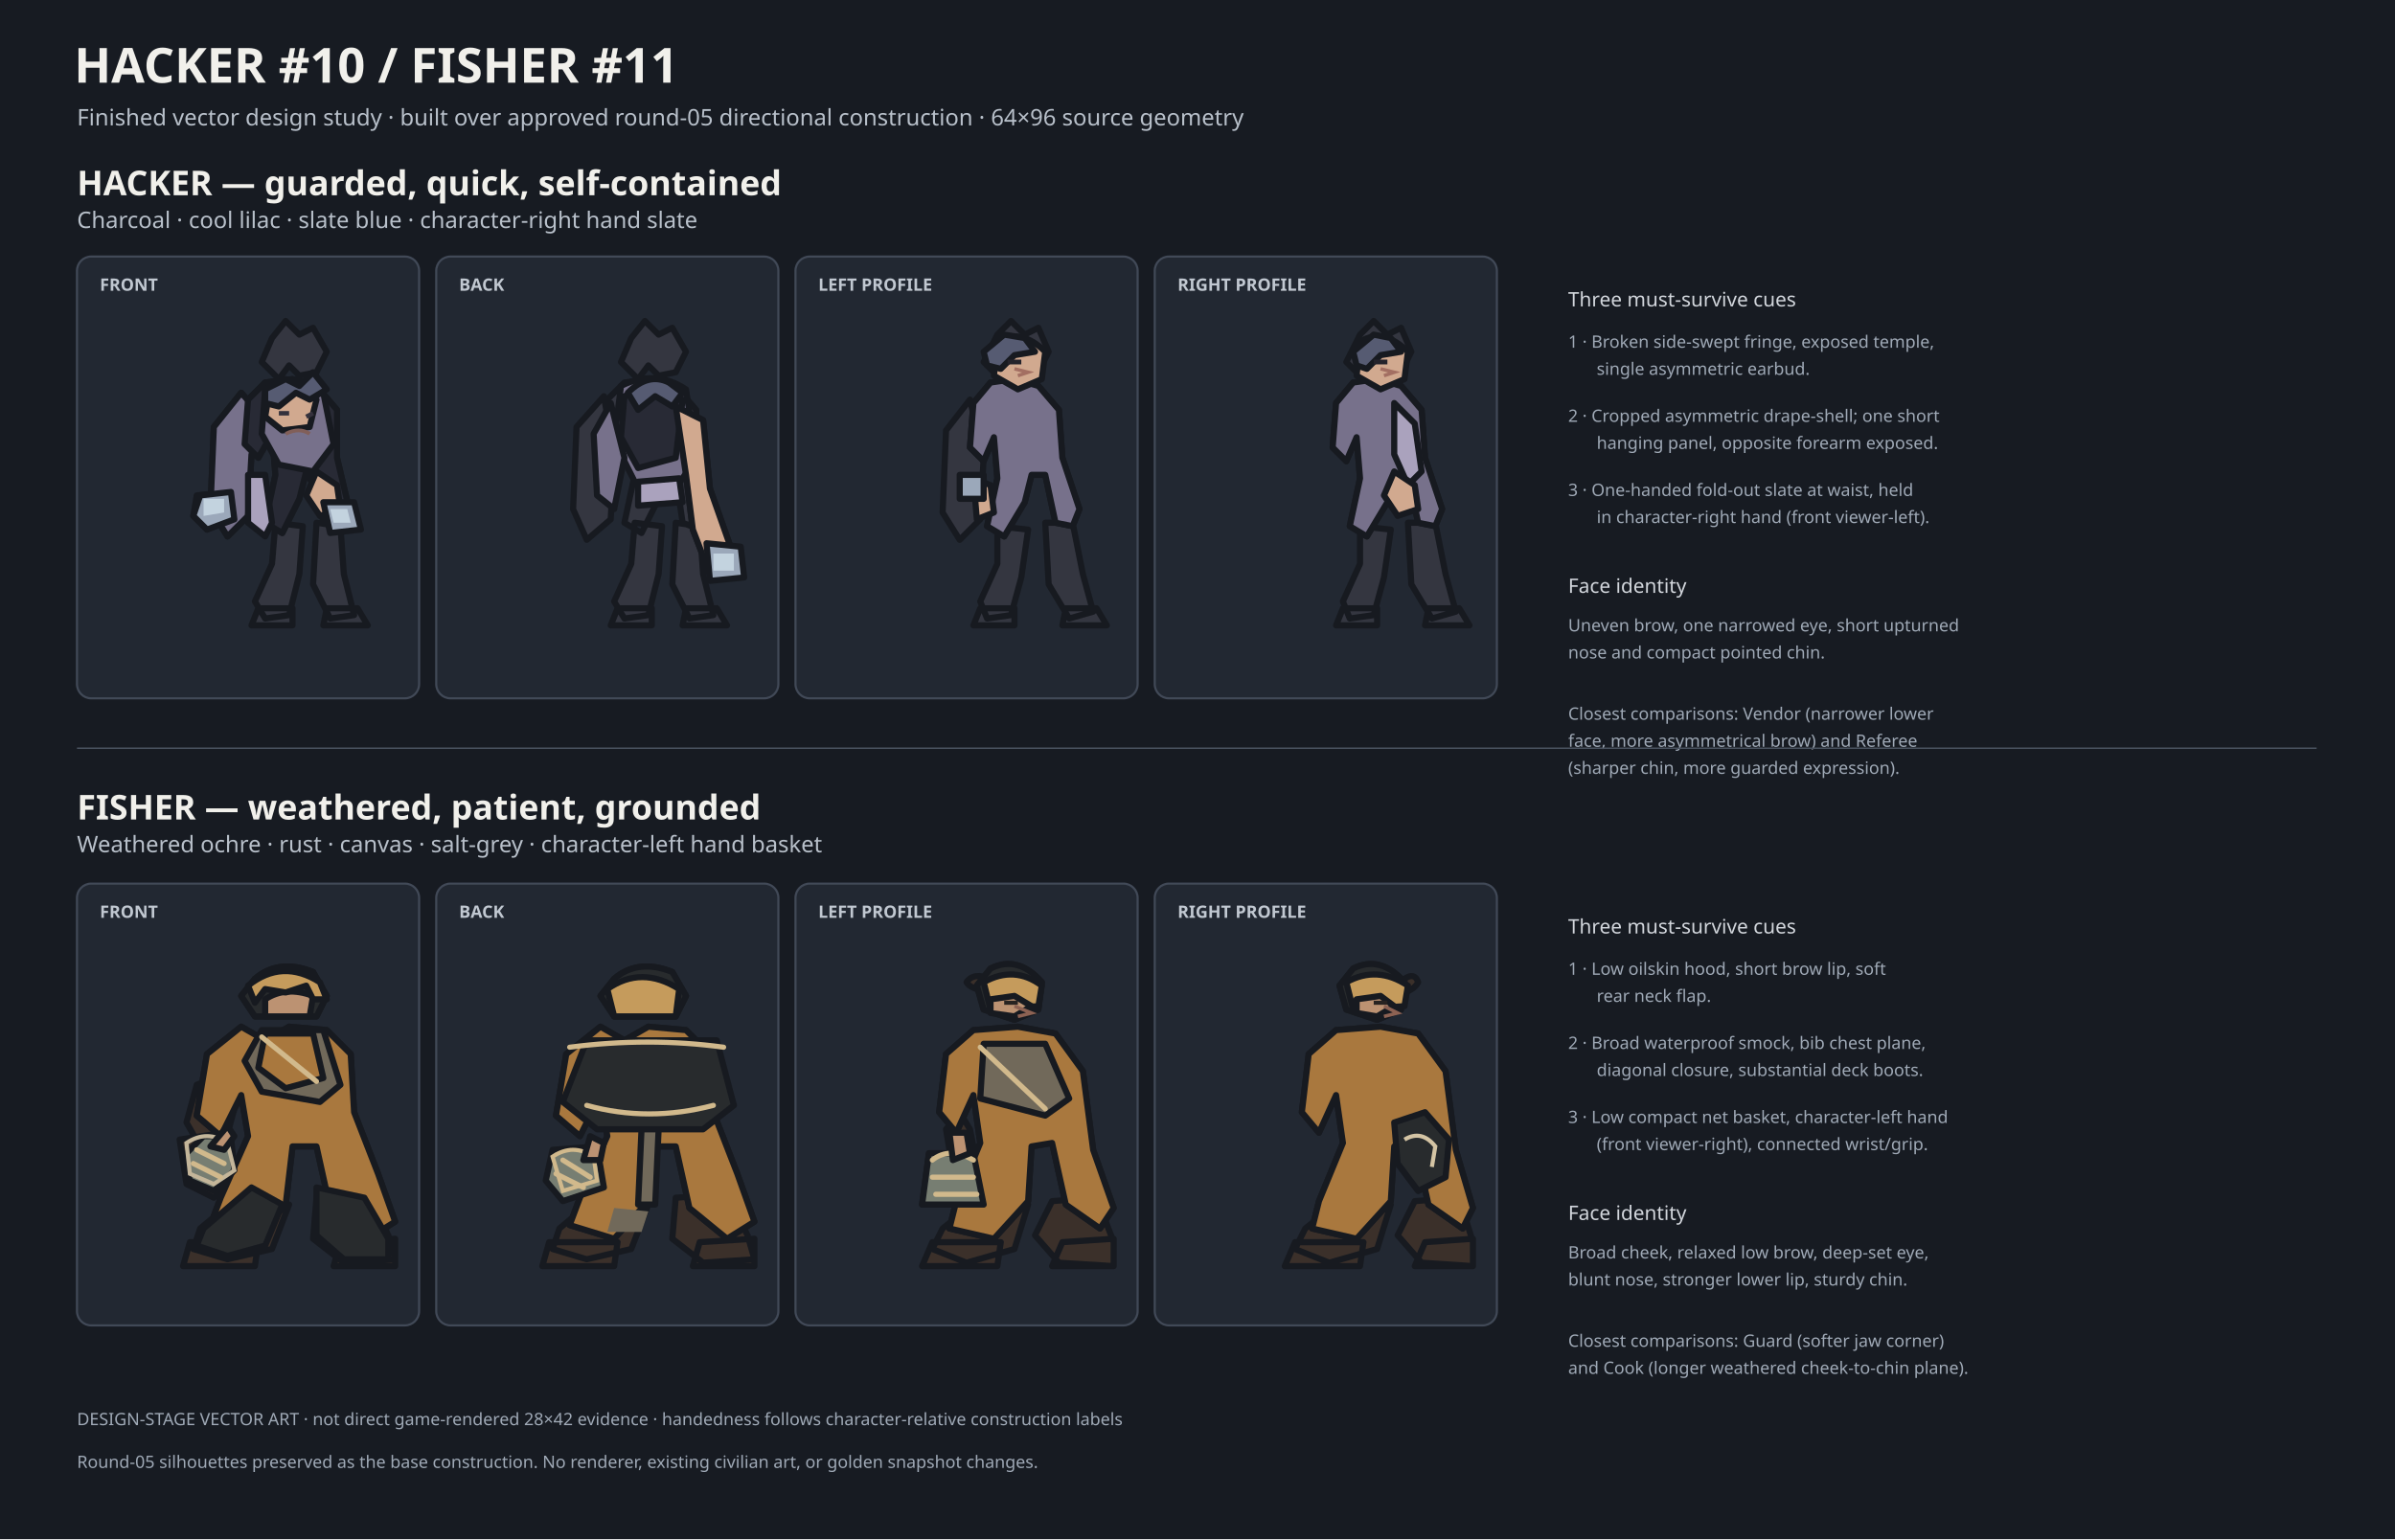
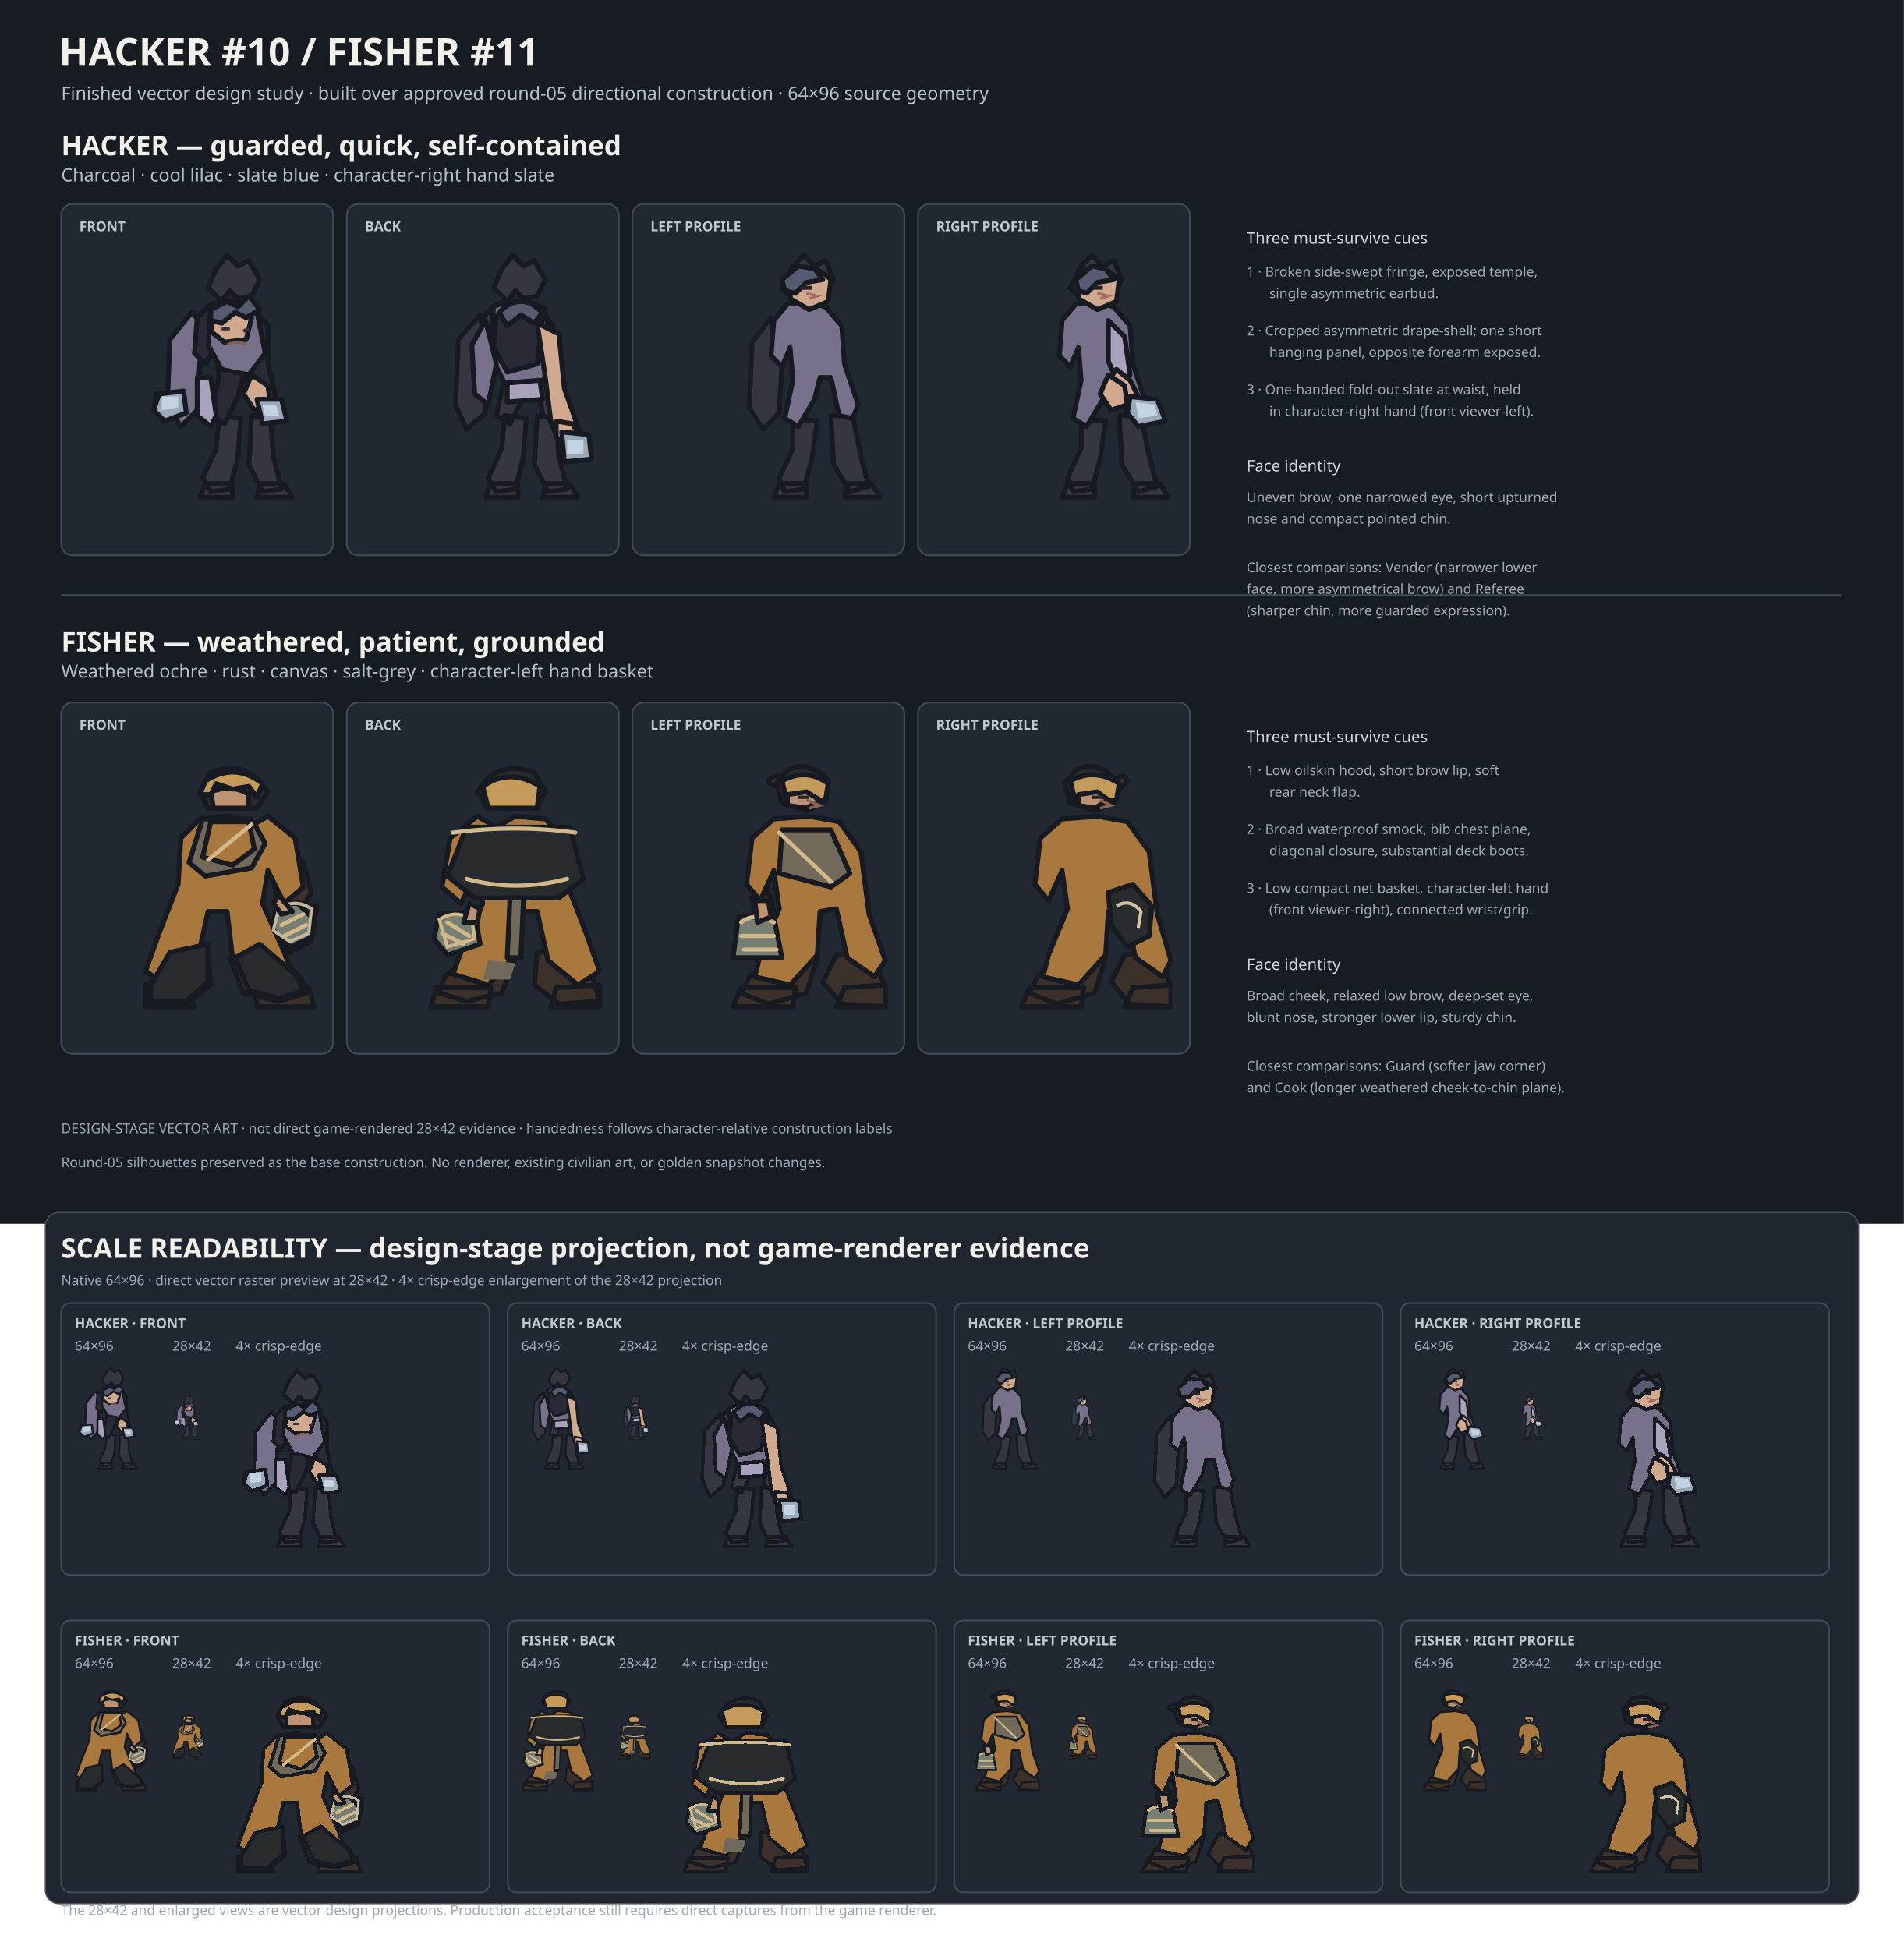
- <svg xmlns="http://www.w3.org/2000/svg" width="1680" height="1080" viewBox="0 0 1680 1080" role="img" aria-labelledby="title desc">
+ <svg xmlns="http://www.w3.org/2000/svg" width="1680" height="1720" viewBox="0 0 1680 1720" role="img" aria-labelledby="title desc">
  <defs>
    <style>
 .bg{fill:#171b22}.panel{fill:#222832;stroke:#414957;stroke-width:1.5}.h{font:700 34px sans-serif;fill:#f1f0eb}.sub{font:16px sans-serif;fill:#b8c0ca}.name{font:700 24px sans-serif;fill:#f1f0eb}.dir{font:700 12px sans-serif;fill:#c1c8d1}.note{font:14px sans-serif;fill:#d2d6dc}.small{font:12px sans-serif;fill:#9fa9b6}
 .ink{stroke:#171a20;stroke-width:1.8;stroke-linejoin:round;stroke-linecap:round}
 .hbody{fill:#343640}.hshell{fill:#77718b}.hlight{fill:#aaa2bd}.hbase{fill:#282a35}.hskin{fill:#d1a98f}.hdeep{fill:#565b72}.hprop{fill:#9ba8ba}.hglass{fill:#c3d3df}
 .fbody{fill:#3b302a}.fshell{fill:#a9783e}.flight{fill:#c59b5c}.fcanvas{fill:#71695a}.fskin{fill:#bc9272}.fdeep{fill:#282b2d}.fprop{fill:#777e72}.fline{fill:none;stroke:#d1b98c;stroke-width:1.5;stroke-linecap:round}
 </style>
    <path id="hFront" d="M27 8 L31 3 35 7 39 5 43 12 40 18 35 19 32 16 29 20 24 15Z M25 21 L20 26 19 39 23 43 27 36 28 48 25 62 30 65 35 55 37 47 40 48 42 62 47 64 50 60 46 43 46 29 40 22 33 20Z M28 62 L36 63 35 77 32 89 25 90 22 85 27 74Z M40 62 L47 63 48 77 51 89 44 90 39 80Z M23 87 L33 87 33 92 21 92Z M43 87 L52 87 55 92 42 92Z M18 24 L10 34 9 58 14 66 20 60 21 42 26 33Z M39 34 L45 40 46 51 41 55 37 47Z M5 54 L14 53 15 61 8 64 4 60Z" />
    <path id="hBack" d="M27 8 L31 3 35 7 39 5 43 12 40 18 35 19 32 16 29 20 24 15Z M25 21 L20 26 19 39 23 43 27 36 28 48 25 62 30 65 35 55 37 47 40 48 42 62 47 64 50 60 46 43 46 29 40 22 33 20Z M28 62 L36 63 35 77 32 89 25 90 22 85 27 74Z M40 62 L47 63 48 77 51 89 44 90 39 80Z M23 87 L33 87 33 92 21 92Z M43 87 L52 87 55 92 42 92Z M19 25 L11 34 10 58 14 67 21 61 22 42Z M40 28 L48 32 50 52 56 69 50 77 45 64 43 48Z" />
    <path id="hLeft" d="M29 7 L33 3 37 7 41 5 44 12 41 18 36 19 33 16 30 20 25 15Z M27 21 L22 27 21 40 25 44 28 37 29 49 26 63 31 66 37 56 39 48 43 48 46 62 51 63 53 58 48 43 47 29 41 22 34 20Z M29 63 L38 64 36 78 33 89 26 90 24 85 29 74Z M43 62 L51 62 54 77 57 88 50 90 44 80Z M24 87 L34 87 34 92 22 92Z M49 87 L58 87 61 92 48 92Z M21 26 L14 35 13 59 18 67 24 61 25 43Z" />
    <path id="hRight" d="M30 7 L34 3 38 7 42 5 45 12 42 18 37 19 34 16 31 20 26 15Z M28 21 L23 27 22 40 26 44 29 37 30 49 27 63 32 66 38 56 40 48 44 48 47 62 52 63 54 58 49 43 48 29 42 22 35 20Z M30 63 L39 64 37 78 34 89 27 90 25 85 30 74Z M44 62 L52 62 55 77 58 88 51 90 45 80Z M25 87 L35 87 35 92 23 92Z M50 87 L59 87 62 92 49 92Z" />
    <path id="fFront" d="M22 12 Q29 6 39 10 L43 17 40 23 22 23 18 17Z M18 26 L8 34 5 52 12 58 18 46 20 58 12 76 9 84 22 88 31 78 33 61 40 61 44 79 55 88 63 83 58 69 51 51 50 34 43 27 32 26 25 30Z M18 75 L32 78 27 91 14 94 4 91 6 85Z M40 76 L55 75 61 87 63 94 48 95 39 88Z M3 89 L23 89 22 96 1 96Z M47 89 L63 88 63 96 45 96Z M5 43 L12 40 16 50 13 61 6 61 2 54Z M0 59 L13 57 16 69 10 76 2 72Z" />
    <path id="fBack" d="M22 12 Q29 6 39 10 L43 17 40 23 22 23 18 17Z M18 26 L8 34 5 52 12 58 18 46 20 58 12 76 9 84 22 88 31 78 33 61 40 61 44 79 55 88 63 83 58 69 51 51 50 34 43 27 32 26 25 30Z M18 75 L32 78 27 91 14 94 4 91 6 85Z M40 76 L55 75 61 87 63 94 48 95 39 88Z M3 89 L23 89 22 96 1 96Z M47 89 L63 88 63 96 45 96Z" />
    <path id="fLeft" d="M27 9 Q35 5 42 13 L41 21 34 24 25 21 23 14Z M27 12 Q22 10 20 13 Q21 15 27 16Z M22 27 L14 34 12 51 17 57 22 46 24 60 17 77 15 85 28 88 38 77 39 61 45 60 49 78 59 85 63 79 57 62 54 39 46 28 35 26Z M23 77 L38 78 34 91 20 95 10 91 13 85Z M45 77 L58 76 63 89 63 96 47 95 40 87Z M10 89 L30 89 29 96 7 96Z M48 89 L63 88 63 96 45 96Z M18 51 L14 56 15 62 19 65 22 61 21 56Z M9 63 L22 63 25 78 7 78Z" />
    <path id="fRight" d="M28 9 Q36 5 43 13 L42 21 35 24 26 21 24 14Z M43 12 Q46 10 47 13 Q46 15 43 16Z M23 27 L15 34 13 51 18 57 23 46 25 60 18 77 16 85 29 88 39 77 40 61 46 60 50 78 60 85 63 79 58 62 55 39 47 28 36 26Z M24 77 L39 78 35 91 21 95 11 91 14 85Z M46 77 L59 76 63 89 63 96 48 95 41 87Z M11 89 L31 89 30 96 8 96Z M49 89 L63 88 63 96 46 96Z M40 54 L49 51 56 59 55 70 47 74 41 66Z" />
  </defs>
  <rect class="bg" width="1680" height="1080" />
  <text x="52" y="58" class="h">HACKER #10  /  FISHER #11</text>
  <text x="54" y="88" class="sub">Finished vector design study · built over approved round-05 directional construction · 64×96 source geometry</text>
  <text x="54" y="137" class="name">HACKER — guarded, quick, self-contained</text>
  <text x="54" y="160" class="sub">Charcoal · cool lilac · slate blue · character-right hand slate</text>
  <g transform="translate(54 180)">
    <g transform="translate(0 0)">
      <rect class="panel" width="240" height="310" rx="10" />
      <text x="16" y="24" class="dir">FRONT</text>
-       <g transform="translate(72 38) scale(2.4 2.4)">
+       <g id="hacker-front-art" transform="translate(72 38) scale(2.4 2.4)">
        <use href="#hFront" class="hbody ink" />
        <path d="M18 24 L10 34 9 58 14 66 20 60 21 42 26 33Z" class="hshell ink" />
        <path d="M25 21 L20 26 19 39 23 43 27 36 28 48 25 62 30 65 35 55 37 47 40 48 42 62 47 64 50 60 46 43 46 29 40 22 33 20Z" class="hbase ink" />
        <path d="M25 23 Q34 18 42 24 L45 39 39 47 29 45 24 36Z" class="hshell ink" />
        <path d="M26 25 Q33 22 40 26 L38 34 30 35 25 31Z" class="hskin ink" />
        <path d="M25 23 L31 20 35 22 39 18 43 23 38 26 34 24 29 28 25 27Z" class="hdeep ink" />
        <path d="M29 30 L32 30 M37 31 L39 30" stroke="#34313c" stroke-width="1.3" fill="none" />
        <path d="M31 36 Q35 34 38 36" stroke="#815f59" stroke-width="1.1" fill="none" />
        <path d="M6 54 L15 53 16 61 8 64 4 60Z" class="hprop ink" />
        <path d="M7 55 L13 55 13 59 7 60Z" class="hglass" />
        <path d="M40 47 L46 51 47 58 41 60 37 54Z" class="hskin ink" />
        <path d="M42 56 L51 56 53 64 44 65Z" class="hprop ink" />
        <path d="M44 58 L49 58 50 62 45 62Z" class="hglass" />
        <path d="M20 48 L25 48 27 62 25 66 20 62Z" class="hlight ink" />
      </g>
    </g>
    <g transform="translate(252 0)">
      <rect class="panel" width="240" height="310" rx="10" />
      <text x="16" y="24" class="dir">BACK</text>
-       <g transform="translate(72 38) scale(2.4 2.4)">
+       <g id="hacker-back-art" transform="translate(72 38) scale(2.4 2.4)">
        <use href="#hBack" class="hbody ink" />
        <path d="M24 22 Q34 17 43 23 L46 43 40 52 28 50 22 38Z" class="hshell ink" />
        <path d="M25 25 Q34 21 42 26 L40 43 29 46 24 37Z" class="hbase ink" />
        <path d="M26 24 Q32 18 38 21 L42 24 39 28 34 25 29 29Z" class="hdeep ink" />
        <path d="M21 27 L16 36 17 54 22 58 25 43Z" class="hshell ink" />
        <path d="M40 28 L48 32 50 52 56 69 50 77 45 64 43 48Z" class="hskin ink" />
        <path d="M29 50 L41 49 42 56 29 57Z" class="hlight ink" />
+         <path d="M47 64 L53 65 56 70 52 73 47 70Z" class="hskin ink" />
        <path d="M49 68 L59 69 60 78 50 79Z" class="hprop ink" />
        <path d="M51 71 L57 71 57 76 51 76Z" class="hglass" />
      </g>
    </g>
    <g transform="translate(504 0)">
      <rect class="panel" width="240" height="310" rx="10" />
      <text x="16" y="24" class="dir">LEFT PROFILE</text>
-       <g transform="translate(72 38) scale(2.4 2.4)">
+       <g id="hacker-left-art" transform="translate(72 38) scale(2.4 2.4)">
        <use href="#hLeft" class="hbody ink" />
        <path d="M27 21 L22 27 21 40 25 44 28 37 29 49 26 63 31 66 37 56 39 48 43 48 46 62 51 63 53 58 48 43 47 29 41 22 34 20Z" class="hshell ink" />
        <path d="M29 9 Q36 5 43 12 L42 20 35 23 28 19Z" class="hskin ink" />
        <path d="M25 12 L31 7 37 8 40 12 34 13 30 17 26 16Z" class="hdeep ink" />
        <path d="M32 15 L36 15" stroke="#24232b" stroke-width="1.4" />
        <path d="M34 17 L38 18 35 19" stroke="#a36f62" stroke-width="1" fill="none" />
-         <path d="M22 49 L27 51 28 59 23 61Z" class="hskin ink" />
-         <path d="M18 48 L25 48 25 55 18 55Z" class="hprop ink" />
      </g>
    </g>
    <g transform="translate(756 0)">
      <rect class="panel" width="240" height="310" rx="10" />
      <text x="16" y="24" class="dir">RIGHT PROFILE</text>
-       <g transform="translate(72 38) scale(2.4 2.4)">
+       <g id="hacker-right-art" transform="translate(72 38) scale(2.4 2.4)">
        <use href="#hRight" class="hbody ink" />
        <path d="M28 21 L23 27 22 40 26 44 29 37 30 49 27 63 32 66 38 56 40 48 44 48 47 62 52 63 54 58 49 43 48 29 42 22 35 20Z" class="hshell ink" />
        <path d="M30 9 Q37 5 44 12 L43 20 36 23 29 19Z" class="hskin ink" />
        <path d="M28 12 L34 7 39 8 42 12 36 13 32 17 29 16Z" class="hdeep ink" />
        <path d="M34 15 L38 15" stroke="#24232b" stroke-width="1.4" />
        <path d="M36 17 L40 18 37 19" stroke="#a36f62" stroke-width="1" fill="none" />
        <path d="M40 27 L46 33 48 47 44 51 40 42Z" class="hlight ink" />
+         <path d="M43 45 L48 49 51 55 48 58 43 54 40 49Z" class="hskin ink" />
+         <path d="M48 55 L58 56 61 64 51 66 47 61Z" class="hprop ink" />
+         <path d="M50 57 L57 58 58 62 51 63Z" class="hglass" />
        <path d="M40 47 L46 51 47 58 41 60 37 54Z" class="hskin ink" />
      </g>
    </g>
  </g>
  <text x="1100" y="215" class="note">Three must-survive cues</text>
  <text x="1100" y="244" class="small">1 · Broken side-swept fringe, exposed temple,</text>
  <text x="1120" y="263" class="small">single asymmetric earbud.</text>
  <text x="1100" y="296" class="small">2 · Cropped asymmetric drape-shell; one short</text>
  <text x="1120" y="315" class="small">hanging panel, opposite forearm exposed.</text>
  <text x="1100" y="348" class="small">3 · One-handed fold-out slate at waist, held</text>
  <text x="1120" y="367" class="small">in character-right hand (front viewer-left).</text>
  <text x="1100" y="416" class="note">Face identity</text>
  <text x="1100" y="443" class="small">Uneven brow, one narrowed eye, short upturned</text>
  <text x="1100" y="462" class="small">nose and compact pointed chin.</text>
  <text x="1100" y="505" class="small">Closest comparisons: Vendor (narrower lower</text>
  <text x="1100" y="524" class="small">face, more asymmetrical brow) and Referee</text>
  <text x="1100" y="543" class="small">(sharper chin, more guarded expression).</text>
  <line x1="54" y1="525" x2="1625" y2="525" stroke="#4a5360" />
  <text x="54" y="575" class="name">FISHER — weathered, patient, grounded</text>
  <text x="54" y="598" class="sub">Weathered ochre · rust · canvas · salt-grey · character-left hand basket</text>
  <g transform="translate(54 620)">
    <g transform="translate(0 0)">
      <rect class="panel" width="240" height="310" rx="10" />
      <text x="16" y="24" class="dir">FRONT</text>
-       <g transform="translate(72 38) scale(2.4 2.4)">
-         <use href="#fFront" class="fbody ink" />
-         <path d="M18 26 L8 34 5 52 12 58 18 46 20 58 12 76 9 84 22 88 31 78 33 61 40 61 44 79 55 88 63 83 58 69 51 51 50 34 43 27 32 26 25 30Z" class="fshell ink" />
-         <path d="M22 12 Q29 6 39 10 L43 17 40 23 22 23 18 17Z" class="fdeep ink" />
-         <path d="M25 18 Q31 14 39 17 L38 23 25 23Z" class="fskin ink" />
-         <path d="M20 14 Q30 6 41 13 L43 18 39 18 37 14 31 16 25 15 22 19Z" class="flight ink" />
-         <path d="M24 27 L42 27 47 43 41 48 24 45 19 36Z" class="fcanvas ink" />
-         <path d="M25 28 L39 28 42 41 31 44 23 38Z" class="fshell ink" />
-         <path d="M24 29 L40 42" class="fline" />
-         <path d="M7 58 L15 58 16 68 10 74 3 71 1 64Z" class="fprop ink" />
-         <path d="M2 60 Q8 56 14 60 L16 68 10 72 3 69Z" fill="none" stroke="#c4b69a" stroke-width="1.2" />
-         <path d="M5 62 L13 66 M4 66 L12 70" class="fline" />
-         <path d="M14 55 L16 58 13 62 9 61Z" class="fskin ink" />
-         <path d="M21 73 L30 78 25 90 14 93 5 90 7 85Z" class="fdeep ink" />
-         <path d="M40 73 L54 76 61 88 61 94 48 94 40 87Z" class="fdeep ink" />
+       <g id="fisher-front-art" transform="translate(72 38) scale(2.4 2.4)">
+         <g transform="translate(64 0) scale(-1 1)">
+           <use href="#fFront" class="fbody ink" />
+           <path d="M18 26 L8 34 5 52 12 58 18 46 20 58 12 76 9 84 22 88 31 78 33 61 40 61 44 79 55 88 63 83 58 69 51 51 50 34 43 27 32 26 25 30Z" class="fshell ink" />
+           <path d="M22 12 Q29 6 39 10 L43 17 40 23 22 23 18 17Z" class="fdeep ink" />
+           <path d="M25 18 Q31 14 39 17 L38 23 25 23Z" class="fskin ink" />
+           <path d="M20 14 Q30 6 41 13 L43 18 39 18 37 14 31 16 25 15 22 19Z" class="flight ink" />
+           <path d="M24 27 L42 27 47 43 41 48 24 45 19 36Z" class="fcanvas ink" />
+           <path d="M25 28 L39 28 42 41 31 44 23 38Z" class="fshell ink" />
+           <path d="M24 29 L40 42" class="fline" />
+           <path d="M7 58 L15 58 16 68 10 74 3 71 1 64Z" class="fprop ink" />
+           <path d="M2 60 Q8 56 14 60 L16 68 10 72 3 69Z" fill="none" stroke="#c4b69a" stroke-width="1.2" />
+           <path d="M5 62 L13 66 M4 66 L12 70" class="fline" />
+           <path d="M14 55 L16 58 13 62 9 61Z" class="fskin ink" />
+           <path d="M21 73 L30 78 25 90 14 93 5 90 7 85Z" class="fdeep ink" />
+           <path d="M40 73 L54 76 61 88 61 94 48 94 40 87Z" class="fdeep ink" />
+         </g>
      </g>
    </g>
    <g transform="translate(252 0)">
      <rect class="panel" width="240" height="310" rx="10" />
      <text x="16" y="24" class="dir">BACK</text>
-       <g transform="translate(72 38) scale(2.4 2.4)">
+       <g id="fisher-back-art" transform="translate(72 38) scale(2.4 2.4)">
        <use href="#fBack" class="fbody ink" />
        <path d="M18 26 L8 34 5 52 12 58 18 46 20 58 12 76 9 84 22 88 31 78 33 61 40 61 44 79 55 88 63 83 58 69 51 51 50 34 43 27 32 26 25 30Z" class="fshell ink" />
        <path d="M22 12 Q29 6 39 10 L43 17 40 23 22 23 18 17Z" class="fdeep ink" />
        <path d="M20 15 Q30 8 41 15 L40 23 22 23Z" class="flight ink" />
        <path d="M14 30 L52 30 57 49 48 56 17 56 7 48Z" class="fdeep ink" />
        <path d="M9 32 Q32 29 54 32 M14 49 Q32 54 51 49" class="fline" />
        <path d="M30 56 L35 56 34 78 29 78Z" class="fcanvas ink" />
        <path d="M22 79 L32 80 30 86 20 86Z" class="fcanvas" />
        <path d="M4 62 L17 61 19 73 7 77 2 71Z" class="fprop ink" />
        <path d="M4 64 Q10 60 16 64 L17 71 7 74Z" fill="none" stroke="#d1b98c" stroke-width="1.2" />
        <path d="M7 65 L15 70 M5 69 L13 73" class="fline" />
        <path d="M15 58 L19 60 18 65 13 65Z" class="fskin ink" />
      </g>
    </g>
    <g transform="translate(504 0)">
      <rect class="panel" width="240" height="310" rx="10" />
      <text x="16" y="24" class="dir">LEFT PROFILE</text>
-       <g transform="translate(72 38) scale(2.4 2.4)">
+       <g id="fisher-left-art" transform="translate(72 38) scale(2.4 2.4)">
        <use href="#fLeft" class="fbody ink" />
        <path d="M22 27 L14 34 12 51 17 57 22 46 24 60 17 77 15 85 28 88 38 77 39 61 45 60 49 78 59 85 63 79 57 62 54 39 46 28 35 26Z" class="fshell ink" />
        <path d="M27 9 Q35 5 42 13 L41 21 34 24 25 21 23 14Z" class="fdeep ink" />
        <path d="M25 13 Q34 8 42 14 L41 20 27 21Z" class="flight ink" />
        <path d="M27 18 L34 17 39 20 34 23 27 22Z" class="fskin ink" />
        <path d="M31 19 L35 19" stroke="#282321" stroke-width="1.2" />
        <path d="M34 20 L39 22 35 23" stroke="#8d6253" stroke-width="1" fill="none" />
        <path d="M25 31 L43 31 50 47 43 52 24 47Z" class="fcanvas ink" />
        <path d="M24 32 L43 50" class="fline" />
        <path d="M9 63 L22 63 25 78 7 78Z" class="fprop ink" />
        <path d="M10 65 Q15 61 22 65 M10 70 L22 70 M11 75 L23 75" class="fline" />
        <path d="M15 57 L20 57 21 63 16 65Z" class="fskin ink" />
      </g>
    </g>
    <g transform="translate(756 0)">
      <rect class="panel" width="240" height="310" rx="10" />
      <text x="16" y="24" class="dir">RIGHT PROFILE</text>
-       <g transform="translate(72 38) scale(2.4 2.4)">
+       <g id="fisher-right-art" transform="translate(72 38) scale(2.4 2.4)">
        <use href="#fRight" class="fbody ink" />
        <path d="M23 27 L15 34 13 51 18 57 23 46 25 60 18 77 16 85 29 88 39 77 40 61 46 60 50 78 60 85 63 79 58 62 55 39 47 28 36 26Z" class="fshell ink" />
        <path d="M28 9 Q36 5 43 13 L42 21 35 24 26 21 24 14Z" class="fdeep ink" />
        <path d="M26 13 Q35 8 44 14 L43 20 28 21Z" class="flight ink" />
        <path d="M29 18 L36 17 40 20 35 23 29 22Z" class="fskin ink" />
        <path d="M34 19 L38 19" stroke="#282321" stroke-width="1.2" />
        <path d="M37 20 L41 22 37 23" stroke="#8d6253" stroke-width="1" fill="none" />
        <path d="M40 54 L49 51 56 59 55 70 47 74 41 66Z" class="fdeep ink" />
        <path d="M43 59 Q48 56 52 61 L51 67" fill="none" stroke="#d4c4a4" stroke-width="1.2" />
      </g>
    </g>
  </g>
  <text x="1100" y="655" class="note">Three must-survive cues</text>
  <text x="1100" y="684" class="small">1 · Low oilskin hood, short brow lip, soft</text>
  <text x="1120" y="703" class="small">rear neck flap.</text>
  <text x="1100" y="736" class="small">2 · Broad waterproof smock, bib chest plane,</text>
  <text x="1120" y="755" class="small">diagonal closure, substantial deck boots.</text>
  <text x="1100" y="788" class="small">3 · Low compact net basket, character-left hand</text>
  <text x="1120" y="807" class="small">(front viewer-right), connected wrist/grip.</text>
  <text x="1100" y="856" class="note">Face identity</text>
  <text x="1100" y="883" class="small">Broad cheek, relaxed low brow, deep-set eye,</text>
  <text x="1100" y="902" class="small">blunt nose, stronger lower lip, sturdy chin.</text>
  <text x="1100" y="945" class="small">Closest comparisons: Guard (softer jaw corner)</text>
  <text x="1100" y="964" class="small">and Cook (longer weathered cheek-to-chin plane).</text>
  <text x="54" y="1000" class="small">DESIGN-STAGE VECTOR ART · not direct game-rendered 28×42 evidence · handedness follows character-relative construction labels</text>
  <text x="54" y="1030" class="small">Round-05 silhouettes preserved as the base construction. No renderer, existing civilian art, or golden snapshot changes.</text>
+   <rect x="40" y="1070" width="1600" height="610" rx="12" fill="#202630" stroke="#4a5360" />
+   <text x="54" y="1110" class="name">SCALE READABILITY — design-stage projection, not game-renderer evidence</text>
+   <text x="54" y="1134" class="small">Native 64×96 · direct vector raster preview at 28×42 · 4× crisp-edge enlargement of the 28×42 projection</text>
+   <rect x="54" y="1150" width="378" height="240" rx="8" class="panel" />
+   <text x="66" y="1172" class="dir">HACKER · FRONT</text>
+   <text x="66" y="1192" class="small">64×96</text>
+   <use href="#hacker-front-art" transform="translate(36.000 1188.167) scale(0.416667)" />
+   <text x="152" y="1192" class="small">28×42</text>
+   <use href="#hacker-front-art" transform="translate(138.875 1223.073) scale(0.182292)" />
+   <text x="208" y="1192" class="small">4× crisp-edge</text>
+   <g shape-rendering="crispEdges">
+     <use href="#hacker-front-art" transform="translate(155.500 1176.292) scale(0.729167)" />
+   </g>
+   <rect x="448" y="1150" width="378" height="240" rx="8" class="panel" />
+   <text x="460" y="1172" class="dir">HACKER · BACK</text>
+   <text x="460" y="1192" class="small">64×96</text>
+   <use href="#hacker-back-art" transform="translate(430.000 1188.167) scale(0.416667)" />
+   <text x="546" y="1192" class="small">28×42</text>
+   <use href="#hacker-back-art" transform="translate(532.875 1223.073) scale(0.182292)" />
+   <text x="602" y="1192" class="small">4× crisp-edge</text>
+   <g shape-rendering="crispEdges">
+     <use href="#hacker-back-art" transform="translate(549.500 1176.292) scale(0.729167)" />
+   </g>
+   <rect x="842" y="1150" width="378" height="240" rx="8" class="panel" />
+   <text x="854" y="1172" class="dir">HACKER · LEFT PROFILE</text>
+   <text x="854" y="1192" class="small">64×96</text>
+   <use href="#hacker-left-art" transform="translate(824.000 1188.167) scale(0.416667)" />
+   <text x="940" y="1192" class="small">28×42</text>
+   <use href="#hacker-left-art" transform="translate(926.875 1223.073) scale(0.182292)" />
+   <text x="996" y="1192" class="small">4× crisp-edge</text>
+   <g shape-rendering="crispEdges">
+     <use href="#hacker-left-art" transform="translate(943.500 1176.292) scale(0.729167)" />
+   </g>
+   <rect x="1236" y="1150" width="378" height="240" rx="8" class="panel" />
+   <text x="1248" y="1172" class="dir">HACKER · RIGHT PROFILE</text>
+   <text x="1248" y="1192" class="small">64×96</text>
+   <use href="#hacker-right-art" transform="translate(1218.000 1188.167) scale(0.416667)" />
+   <text x="1334" y="1192" class="small">28×42</text>
+   <use href="#hacker-right-art" transform="translate(1320.875 1223.073) scale(0.182292)" />
+   <text x="1390" y="1192" class="small">4× crisp-edge</text>
+   <g shape-rendering="crispEdges">
+     <use href="#hacker-right-art" transform="translate(1337.500 1176.292) scale(0.729167)" />
+   </g>
+   <rect x="54" y="1430" width="378" height="240" rx="8" class="panel" />
+   <text x="66" y="1452" class="dir">FISHER · FRONT</text>
+   <text x="66" y="1472" class="small">64×96</text>
+   <use href="#fisher-front-art" transform="translate(36.000 1468.167) scale(0.416667)" />
+   <text x="152" y="1472" class="small">28×42</text>
+   <use href="#fisher-front-art" transform="translate(138.875 1503.073) scale(0.182292)" />
+   <text x="208" y="1472" class="small">4× crisp-edge</text>
+   <g shape-rendering="crispEdges">
+     <use href="#fisher-front-art" transform="translate(155.500 1456.292) scale(0.729167)" />
+   </g>
+   <rect x="448" y="1430" width="378" height="240" rx="8" class="panel" />
+   <text x="460" y="1452" class="dir">FISHER · BACK</text>
+   <text x="460" y="1472" class="small">64×96</text>
+   <use href="#fisher-back-art" transform="translate(430.000 1468.167) scale(0.416667)" />
+   <text x="546" y="1472" class="small">28×42</text>
+   <use href="#fisher-back-art" transform="translate(532.875 1503.073) scale(0.182292)" />
+   <text x="602" y="1472" class="small">4× crisp-edge</text>
+   <g shape-rendering="crispEdges">
+     <use href="#fisher-back-art" transform="translate(549.500 1456.292) scale(0.729167)" />
+   </g>
+   <rect x="842" y="1430" width="378" height="240" rx="8" class="panel" />
+   <text x="854" y="1452" class="dir">FISHER · LEFT PROFILE</text>
+   <text x="854" y="1472" class="small">64×96</text>
+   <use href="#fisher-left-art" transform="translate(824.000 1468.167) scale(0.416667)" />
+   <text x="940" y="1472" class="small">28×42</text>
+   <use href="#fisher-left-art" transform="translate(926.875 1503.073) scale(0.182292)" />
+   <text x="996" y="1472" class="small">4× crisp-edge</text>
+   <g shape-rendering="crispEdges">
+     <use href="#fisher-left-art" transform="translate(943.500 1456.292) scale(0.729167)" />
+   </g>
+   <rect x="1236" y="1430" width="378" height="240" rx="8" class="panel" />
+   <text x="1248" y="1452" class="dir">FISHER · RIGHT PROFILE</text>
+   <text x="1248" y="1472" class="small">64×96</text>
+   <use href="#fisher-right-art" transform="translate(1218.000 1468.167) scale(0.416667)" />
+   <text x="1334" y="1472" class="small">28×42</text>
+   <use href="#fisher-right-art" transform="translate(1320.875 1503.073) scale(0.182292)" />
+   <text x="1390" y="1472" class="small">4× crisp-edge</text>
+   <g shape-rendering="crispEdges">
+     <use href="#fisher-right-art" transform="translate(1337.500 1456.292) scale(0.729167)" />
+   </g>
+   <text x="54" y="1690" class="small">The 28×42 and enlarged views are vector design projections. Production acceptance still requires direct captures from the game renderer.</text>
</svg>
